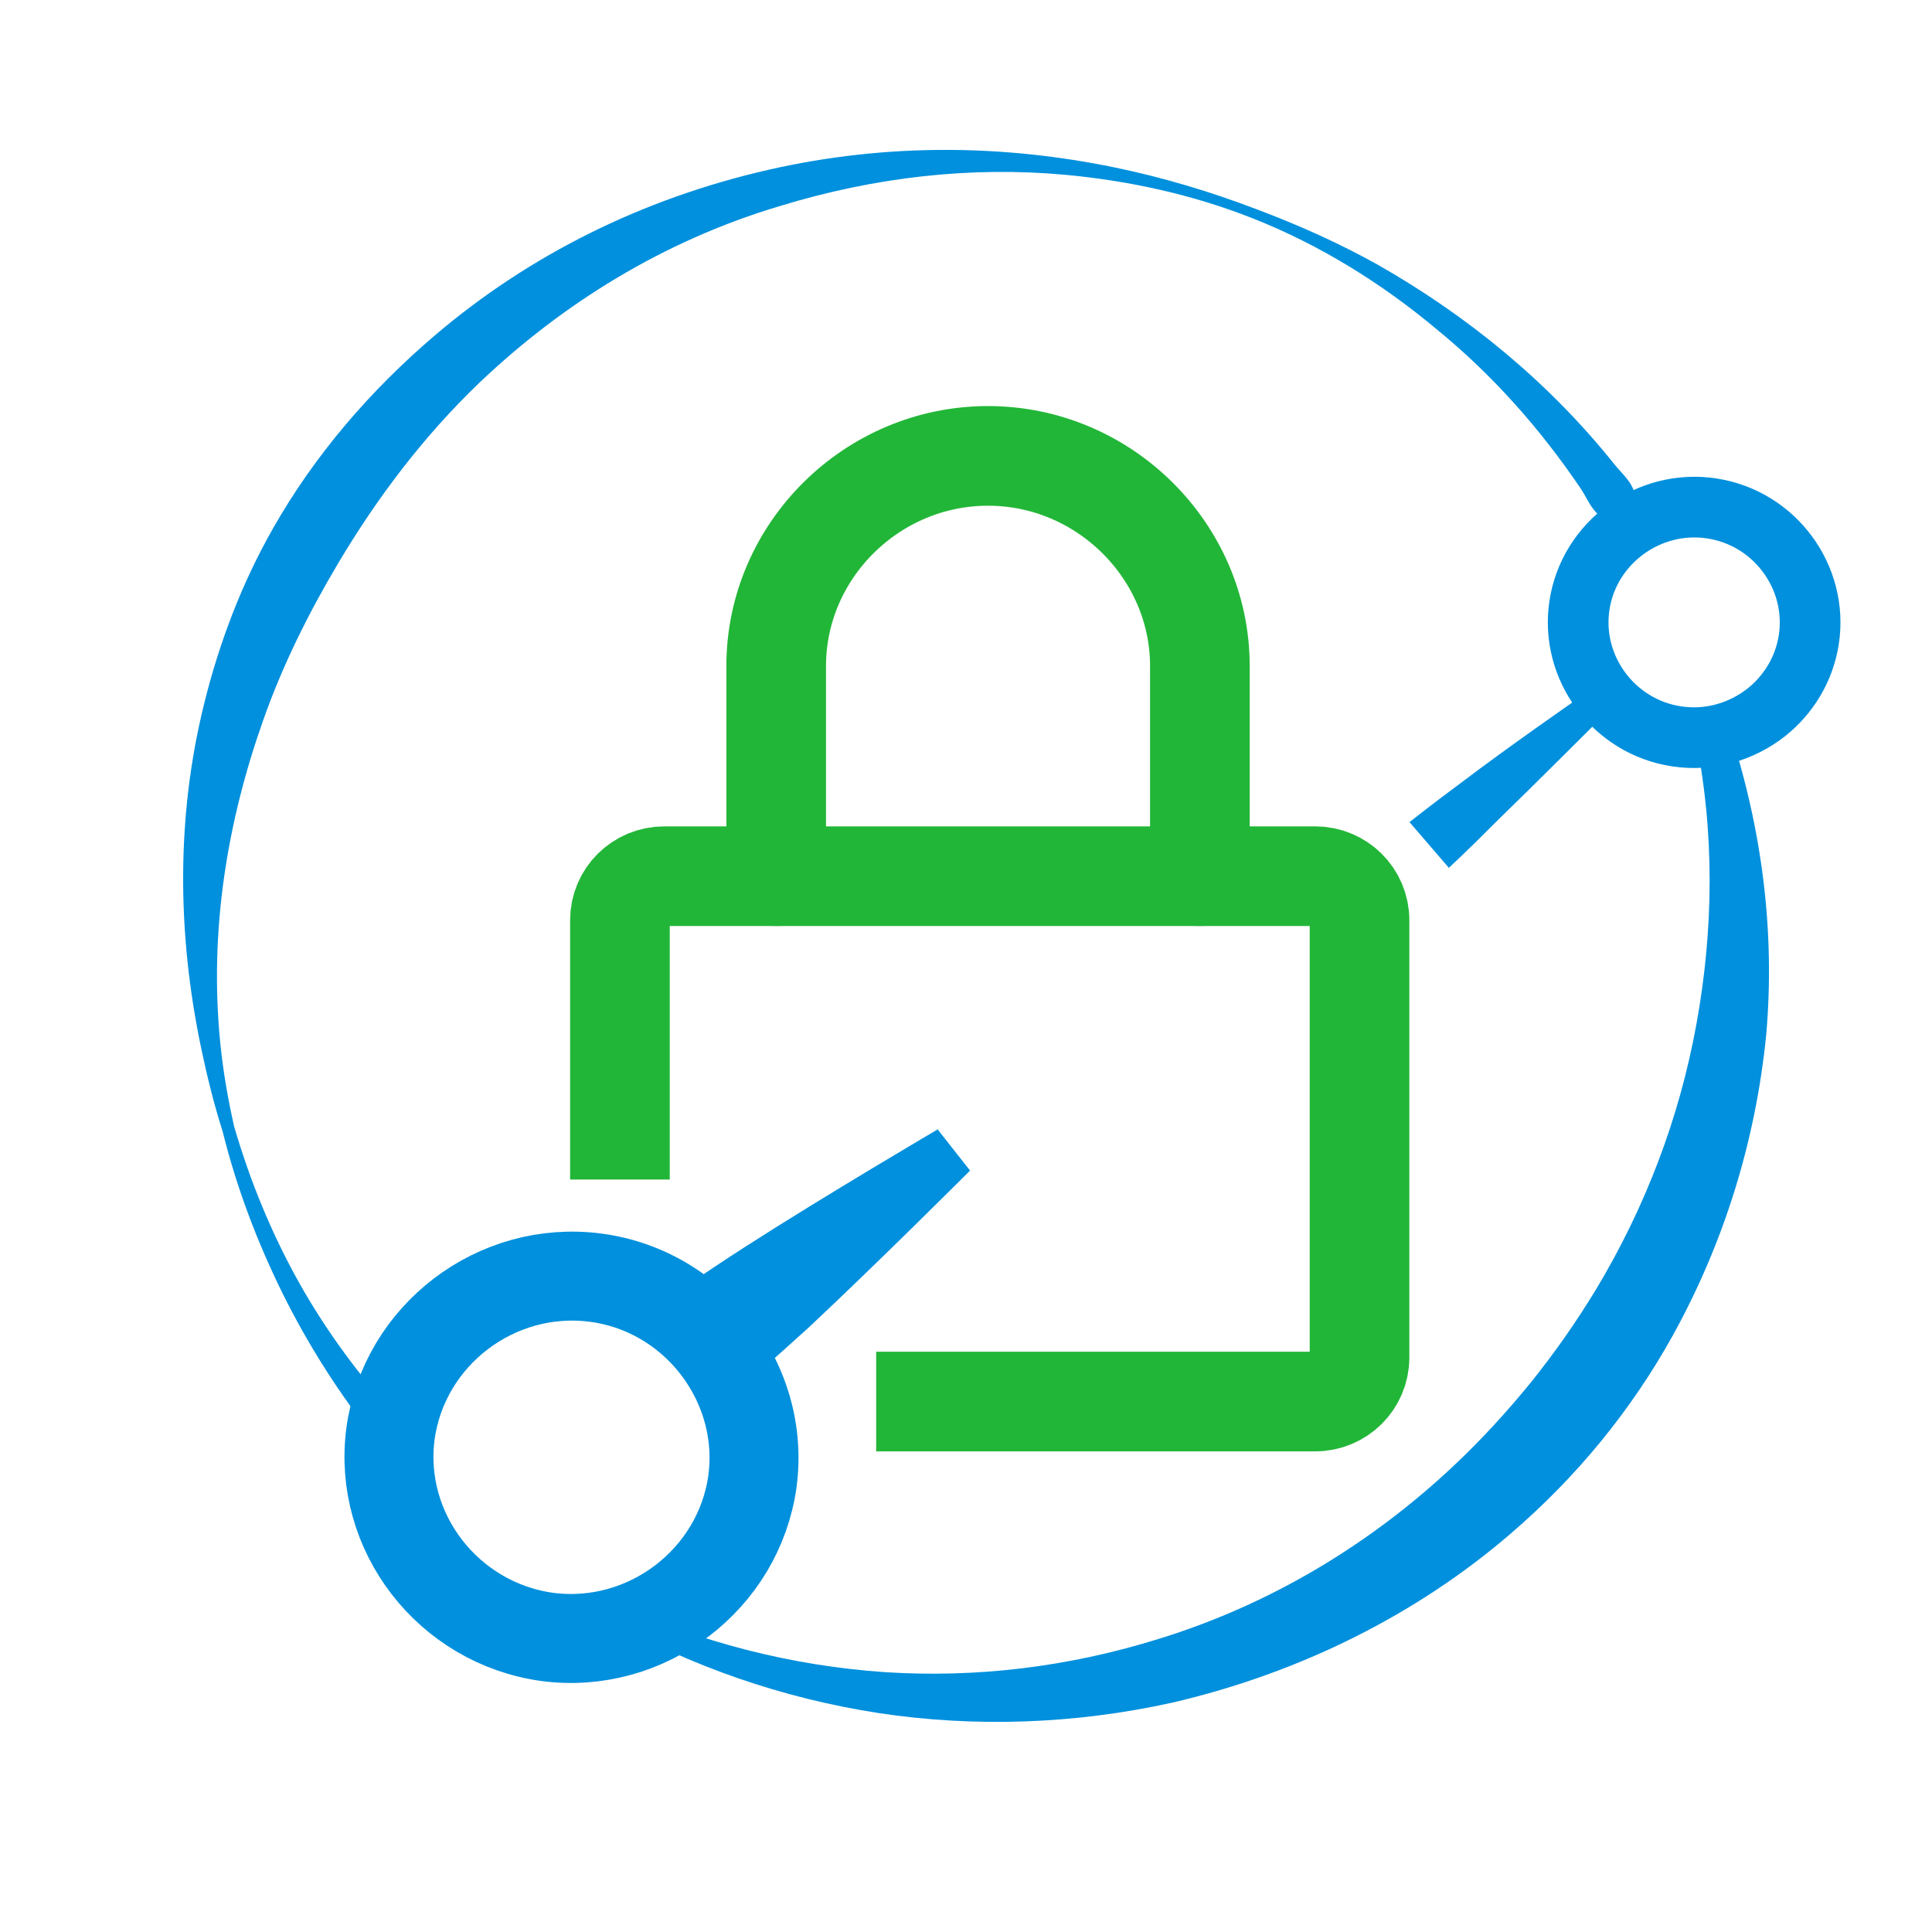
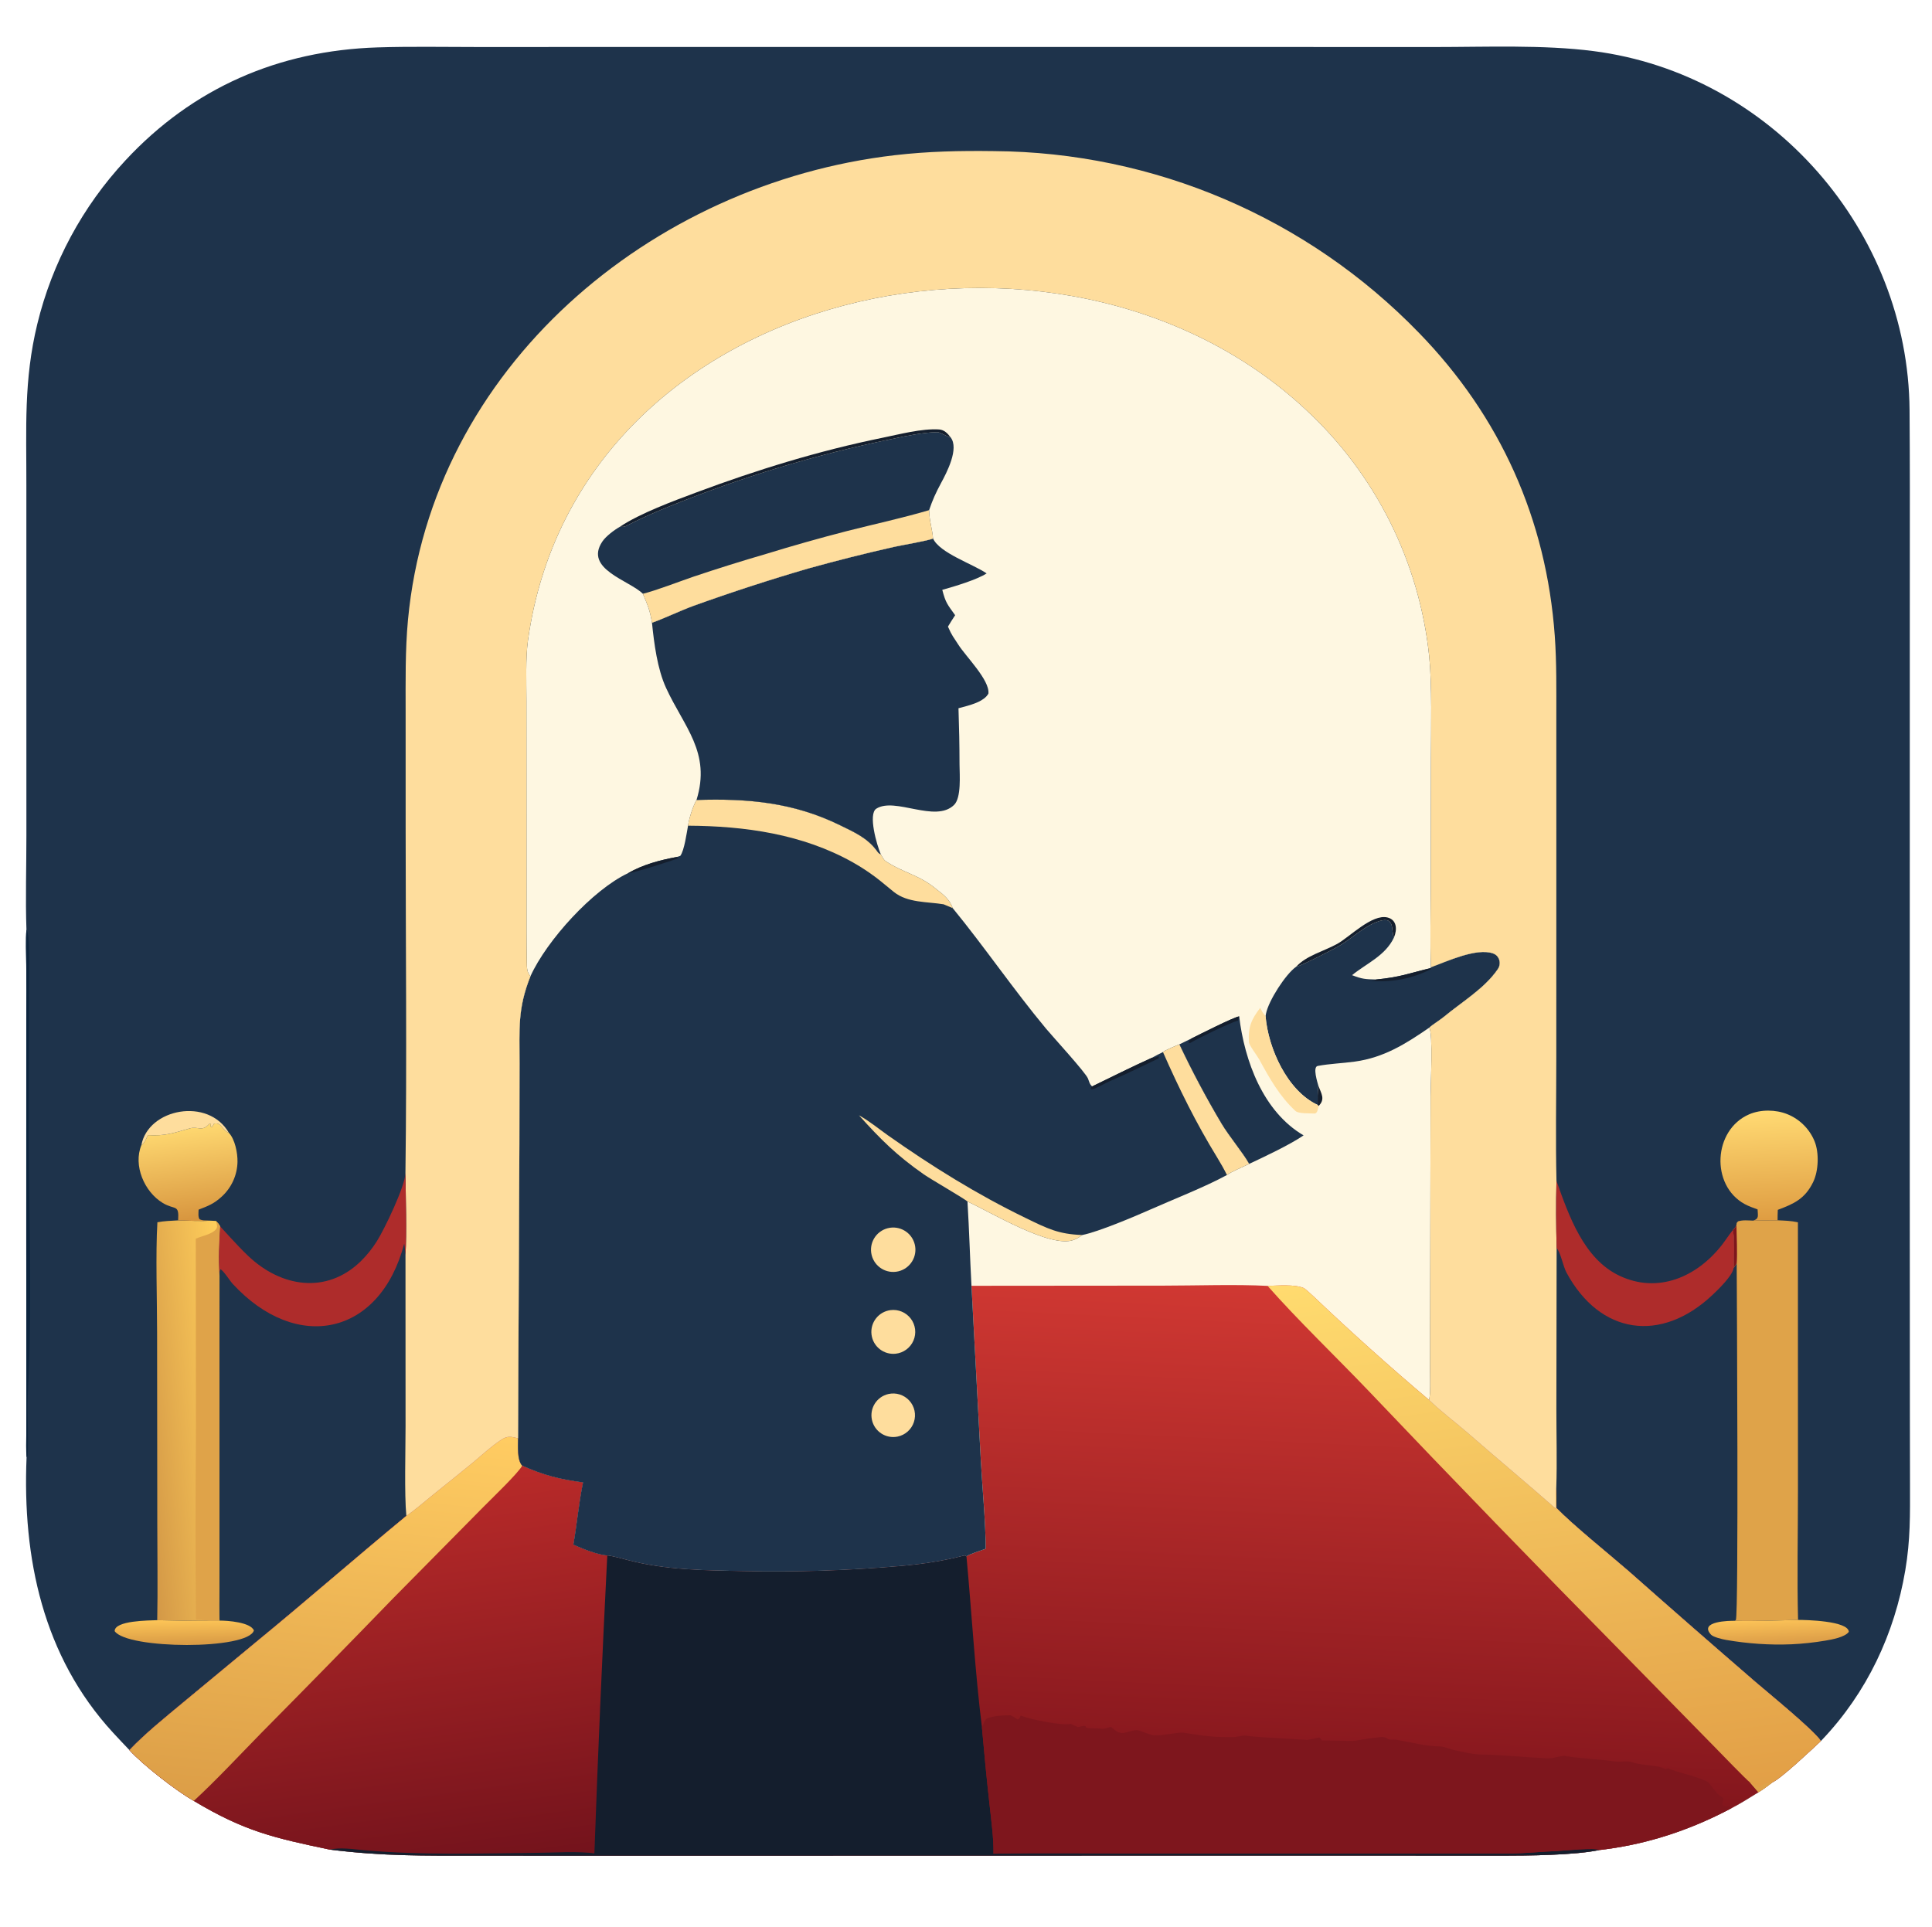
- <svg xmlns="http://www.w3.org/2000/svg" clip-rule="evenodd" fill-rule="evenodd" stroke-linecap="round" stroke-linejoin="round" version="1.1" viewBox="0 0 114 114">
-   <path d="m100 43.3c1.21 5.83 1.1 11.6 0.105 17.1-1.01 5.6-3.05 10.9-5.94 15.7-1.16 1.91-2.44 3.74-3.85 5.49-1.41 1.73-2.92 3.38-4.56 4.92-4.82 4.53-10.7 8.14-17.4 10.2-5.36 1.67-10.8 2.3-16.1 1.96-5.57-0.376-11-1.78-16-4.09l-0.485 0.926c4.95 2.82 10.4 4.7 16.1 5.58 5.62 0.845 11.5 0.663 17.3-0.619 7.61-1.77 14.5-5.25 20-10 1.92-1.65 3.69-3.46 5.28-5.4 1.6-1.96 3.02-4.04 4.24-6.24 3.02-5.45 4.91-11.5 5.53-17.8 0.52-5.98-0.218-12.1-2.24-18.2l-2.03 0.54z" fill="#0090dd" stroke-width=".742" />
-   <path d="m23.5 83.7c-2.22-2.42-4.21-5.09-5.85-8.01-1.6-2.86-2.88-5.94-3.84-9.24-0.365-1.63-0.646-3.25-0.81-4.88-0.67-6.65 0.411-13.1 2.54-19.1 1.14-3.23 2.66-6.28 4.4-9.21 2.31-3.89 5.06-7.53 8.37-10.7 4.88-4.63 10.8-8.34 17.7-10.4 5.61-1.72 11.3-2.35 16.8-1.85 3.83 0.35 7.58 1.18 11.1 2.57 3.98 1.57 7.66 3.86 10.9 6.58 3.25 2.66 6.08 5.84 8.47 9.38 0.313 0.468 0.522 1 0.912 1.41 0.3 0.31 0.646 0.433 1 0.683l1.42-0.9c-0.087-0.444-0.08-0.821-0.267-1.23-0.246-0.539-0.71-0.944-1.08-1.4-3.89-4.87-8.7-8.79-14-11.8-2.28-1.27-4.68-2.34-7.13-3.26-2.7-1.03-5.49-1.87-8.35-2.46-6.54-1.35-13.4-1.46-20.4 0.126-7.55 1.72-14.2 5.08-19.7 9.76-3.82 3.25-7.11 7.07-9.57 11.4-1.84 3.23-3.18 6.74-4.08 10.4-1.61 6.52-1.61 13.4-0.161 20.3 0.344 1.63 0.743 3.26 1.26 4.88 0.836 3.37 2.05 6.54 3.53 9.55 1.54 3.1 3.38 5.99 5.51 8.64l1.28-1.09z" fill="#0090dd" stroke-width=".742" />
-   <path d="m93.2 35.7c-0.569 3.7 2.02 7.19 5.73 7.75 1.96 0.297 3.85-0.279 5.31-1.43 1.29-1.03 2.22-2.53 2.49-4.27 0.569-3.7-2.02-7.19-5.73-7.75-3.71-0.564-7.23 2.01-7.8 5.7z" fill="none" stroke="#0090dd" stroke-width="3.58px" />
-   <path d="m85.5 51.2s1.2-1.11 2.66-2.59c2.62-2.55 6.17-6.1 6.17-6.1l-1.15-1.34s-4.13 2.86-7.05 5.08c-1.68 1.24-2.96 2.26-2.96 2.26l2.35 2.73z" fill="#0090dd" stroke-width="4.56" />
-   <g fill="none">
-     <path d="m51.7 82.7h25.9c1.45 0 2.62-1.16 2.62-2.6v-25.8c0-1.44-1.17-2.6-2.62-2.6h-38.4c-1.45 0-2.62 1.16-2.62 2.6v15.3" stroke="#22b638" stroke-linecap="butt" stroke-linejoin="miter" stroke-width="5.88px" />
-     <path d="m45.8 51.7v-12.4c0-6.8 5.65-12.4 12.5-12.4s12.5 5.62 12.5 12.4v12.4" stroke="#22b638" stroke-width="5.88px" />
-     <path d="m44.4 87.4c0.239-1.81 1.42e-4 -3.57-0.618-5.17-1.37-3.55-4.59-6.31-8.64-6.84-5.86-0.765-11.3 3.39-12.1 9.2-0.768 5.81 3.41 11.2 9.26 12 5.85 0.763 11.3-3.39 12.1-9.2z" stroke="#0090dd" stroke-width="5.25px" />
-   </g>
-   <path d="m55.4 66.6s-6.62 3.88-11.4 6.95c-2.68 1.72-4.72 3.18-4.72 3.18l4.21 5.35s1.89-1.62 4.24-3.76c4.1-3.84 9.51-9.25 9.51-9.25l-1.9-2.41z" fill="#0090dd" stroke-width="4.91" />
+ <svg xmlns="http://www.w3.org/2000/svg" width="739" height="737" viewBox="0 0 739 737">
+   <path fill="#1E334B" d="M10.115 355.642C9.699 344.224 10.111 331.173 10.097 319.603L10.083 244.484L10.085 185.76C10.133 163.866 9.017 145.605 14.271 123.947C19.959 100.544 31.564 78.996 47.973 61.369C73.788 33.581 106.588 19.345 144.406 18.135C156.693 17.742 169.644 17.978 181.978 17.985L244.627 17.979L443.24 17.968L548.763 17.993C568.457 17.997 590.303 17.069 609.514 19.545C677.639 28.325 729.914 88.422 730.416 156.885C730.489 166.797 730.518 176.75 730.527 186.675L730.505 247.68L730.491 445.442L730.538 539.845L730.586 567.646C730.603 579.504 730.767 589.017 728.779 600.78C724.668 625.101 714.091 647.537 697.043 665.509C696.861 665.702 696.677 665.893 696.492 666.082C692.99 669.338 681.566 680.18 677.958 681.889C676.117 683.288 674.594 684.476 672.613 685.677C669.207 687.775 665.744 690.005 662.19 691.822C648.343 699.17 633.515 704.435 617.967 706.917C617.183 707.042 612.402 707.762 611.803 707.761C602.549 709.779 584.067 709.94 574.497 709.941L539.148 709.921L414.468 709.923L230.751 709.961L182.392 709.932C161.995 709.937 146.553 710.163 126.083 707.601C104.832 703.112 93.638 700.667 74.128 688.972C67.358 685.089 54.723 675.285 49.51 669.545C47.379 667.325 45.27 665.083 43.184 662.82C16.381 633.647 8.556 596.043 10.162 557.498C9.929 555.57 10.055 550.647 10.056 548.503L10.074 530.536L10.044 473.77L10.05 389.21C10.124 382.494 10.12 375.778 10.04 369.063C10.002 365.183 9.78 359.255 10.115 355.642Z" />
+   <path fill="#FEF7E1" d="M202.909 373.47C201.54 372.001 201.542 370.28 201.507 368.27C201.365 360.059 201.403 351.802 201.4 343.59L201.382 299.691L201.364 268.186C201.364 261.263 201.002 251.795 201.937 245.071C220.92 108.501 405.8 69.349 499.374 156.632C526.065 181.293 542.874 214.825 546.664 250.971C547.807 262.225 547.366 278.514 547.355 290.208L547.272 339.59C547.236 349.568 546.984 360.101 547.328 370.049C553.427 367.84 564.856 362.459 571.181 364.792C573.527 365.657 574.403 368.591 572.917 370.771C567.885 378.153 559.233 383.26 552.401 388.93C550.838 390.221 547.75 392.142 546.695 393.156C548.177 395.417 547.23 414.861 547.209 419.165L547.033 504.416L547.01 524.94C547.013 526.933 547.24 534.023 546.587 535.573C551.503 540.337 556.674 544.074 561.777 548.528C572.778 558.13 584.251 567.665 595.199 577.28C595.07 574.553 594.897 571.694 595.286 568.983L595.35 576.938C601.792 583.573 615.451 594.558 622.864 600.994C638.95 615.225 655.12 629.359 671.373 643.397C676.118 647.481 694.163 662.207 696.492 666.082C692.99 669.338 681.566 680.18 677.958 681.889C676.117 683.288 674.594 684.476 672.613 685.677C669.207 687.775 665.744 690.005 662.19 691.822C648.343 699.17 633.515 704.435 617.967 706.917C617.183 707.042 612.402 707.762 611.803 707.761C602.549 709.779 584.067 709.94 574.497 709.941L539.148 709.921L414.468 709.923L230.751 709.961L182.392 709.932C161.995 709.937 146.553 710.163 126.083 707.601C104.832 703.112 93.638 700.667 74.128 688.972C67.358 685.089 54.723 675.285 49.51 669.545C55.619 663.089 63.586 656.722 70.463 650.992L97.983 628.187C117.206 612.432 136.197 595.831 155.426 579.956C158.937 577.548 162.485 574.428 165.828 571.724C170.837 567.729 175.822 563.705 180.782 559.651C184.277 556.737 187.842 553.425 191.607 550.91C194.101 549.245 195.331 549.583 198.152 550.263L198.671 437.676L198.73 406.77C198.744 393.564 197.923 385.978 202.909 373.47Z" />
+   <defs>
+     <linearGradient id="gradient_0" gradientUnits="userSpaceOnUse" x1="517.021" y1="683.932" x2="526.162" y2="494.582">
+       <stop offset="0" stop-color="#84161D" />
+       <stop offset="1" stop-color="#D03832" />
+     </linearGradient>
+   </defs>
+   <path fill="url(#gradient_0)" d="M371.595 491.914L444.942 491.854C456.881 491.855 473.201 491.305 484.865 491.957C488.789 491.846 495.085 491.28 498.637 492.751C499.229 492.997 501.876 495.444 502.487 496.02C516.796 509.634 531.503 522.824 546.587 535.573C551.503 540.337 556.674 544.074 561.777 548.528C572.778 558.13 584.251 567.665 595.199 577.28C595.07 574.553 594.897 571.694 595.286 568.983L595.35 576.938C601.792 583.573 615.451 594.558 622.864 600.994C638.95 615.225 655.12 629.359 671.373 643.397C676.118 647.481 694.163 662.207 696.492 666.082C692.99 669.338 681.566 680.18 677.958 681.889C676.117 683.288 674.594 684.476 672.613 685.677C669.207 687.775 665.744 690.005 662.19 691.822C648.343 699.17 633.515 704.435 617.967 706.917C617.183 707.042 612.402 707.762 611.803 707.761C602.549 709.779 584.067 709.94 574.497 709.941L539.148 709.921L414.468 709.923L230.751 709.961L182.392 709.932C161.995 709.937 146.553 710.163 126.083 707.601C104.832 703.112 93.638 700.667 74.128 688.972C67.358 685.089 54.723 675.285 49.51 669.545C55.619 663.089 63.586 656.722 70.463 650.992L97.983 628.187C117.206 612.432 136.197 595.831 155.426 579.956C158.937 577.548 162.485 574.428 165.828 571.724C170.837 567.729 175.822 563.705 180.782 559.651C184.277 556.737 187.842 553.425 191.607 550.91C194.101 549.245 195.331 549.583 198.152 550.263C198.146 553.222 197.738 558.683 199.755 560.735C207.692 564.332 214.359 566.042 223 567.137C221.351 575.209 220.69 583.012 219.297 590.964C222.641 592.45 228.617 594.894 232.29 595.108C233.875 595.153 238.591 596.459 240.297 596.904C254.575 600.633 268.857 600.757 283.57 601.059C304.226 601.532 324.891 600.856 345.472 599.035C353.198 598.318 360.784 597.174 368.287 595.248C368.976 595.071 369.244 595.039 369.678 595.451C370.358 594.737 375.668 593.008 377.034 592.519C377.03 582.471 375.731 569.184 375.176 558.879L371.595 491.914Z" />
+   <defs>
+     <linearGradient id="gradient_1" gradientUnits="userSpaceOnUse" x1="163.506" y1="716.406" x2="143.43" y2="569.736">
+       <stop offset="0" stop-color="#74131C" />
+       <stop offset="1" stop-color="#B82A29" />
+     </linearGradient>
+   </defs>
+   <path fill="url(#gradient_1)" d="M155.426 579.956C158.937 577.548 162.485 574.428 165.828 571.724C170.837 567.729 175.822 563.705 180.782 559.651C184.277 556.737 187.842 553.425 191.607 550.91C194.101 549.245 195.331 549.583 198.152 550.263C198.146 553.222 197.738 558.683 199.755 560.735C207.692 564.332 214.359 566.042 223 567.137C221.351 575.209 220.69 583.012 219.297 590.964C222.641 592.45 228.617 594.894 232.29 595.108C230.359 633.082 228.712 671.07 227.349 709.069C221.887 708.169 211.006 708.797 205.214 708.851C183.125 709.058 161.168 709.825 139.12 707.823C134.89 707.439 130.225 706.696 126.083 707.601C104.832 703.112 93.638 700.667 74.128 688.972C67.358 685.089 54.723 675.285 49.51 669.545C55.619 663.089 63.586 656.722 70.463 650.992L97.983 628.187C117.206 612.432 136.197 595.831 155.426 579.956Z" />
+   <defs>
+     <linearGradient id="gradient_2" gradientUnits="userSpaceOnUse" x1="116.164" y1="692.075" x2="131.927" y2="543.642">
+       <stop offset="0" stop-color="#DC9E47" />
+       <stop offset="1" stop-color="#FFCC62" />
+     </linearGradient>
+   </defs>
+   <path fill="url(#gradient_2)" d="M155.426 579.956C158.937 577.548 162.485 574.428 165.828 571.724C170.837 567.729 175.822 563.705 180.782 559.651C184.277 556.737 187.842 553.425 191.607 550.91C194.101 549.245 195.331 549.583 198.152 550.263C198.146 553.222 197.738 558.683 199.755 560.735C198.119 563.695 187.838 573.548 184.917 576.511L150.31 611.546C133.673 628.728 116.942 645.818 100.117 662.816C92.43 670.655 82.093 681.719 74.128 688.972C67.358 685.089 54.723 675.285 49.51 669.545C55.619 663.089 63.586 656.722 70.463 650.992L97.983 628.187C117.206 612.432 136.197 595.831 155.426 579.956Z" />
+   <path fill="#141E2D" d="M232.29 595.108C233.875 595.153 238.591 596.459 240.297 596.904C254.575 600.633 268.857 600.757 283.57 601.059C304.226 601.532 324.891 600.856 345.472 599.035C353.198 598.318 360.784 597.174 368.287 595.248C368.976 595.071 369.244 595.039 369.678 595.451C371.666 616.756 372.968 639.814 375.599 660.909C376.435 670.618 377.388 680.317 378.459 690.004C379.077 695.804 380.154 703.464 380 709.18C399.899 708.787 419.33 709.113 439.204 709.128L577.21 709.115C583.363 709.069 589.454 708.393 595.505 708.152C598.546 708.032 609.919 706.786 611.803 707.761C602.549 709.779 584.067 709.94 574.497 709.941L539.148 709.921L414.468 709.923L230.751 709.961L182.392 709.932C161.995 709.937 146.553 710.163 126.083 707.601C130.225 706.696 134.89 707.439 139.12 707.823C161.168 709.825 183.125 709.058 205.214 708.851C211.006 708.797 221.887 708.169 227.349 709.069C228.712 671.07 230.359 633.082 232.29 595.108Z" />
+   <path fill="#7E161D" d="M375.599 660.909C375.889 660.163 376.787 657.739 377.498 657.455C380.253 656.354 383.316 656.294 386.233 656.218C386.951 656.2 388.605 657.395 389.271 657.844C390.668 657.226 389.848 656.088 390.852 656.495C393.972 657.759 406.552 660.362 409.459 659.47C409.643 659.552 412.254 660.722 412.255 660.722C412.798 660.848 415.362 659.589 415.318 660.775C415.296 661.383 420.435 661.151 421.219 661.357C422.052 661.577 423.872 660.988 424.91 660.65L425.253 660.949C429.712 664.777 430.045 662.183 434.785 661.917C436.006 661.849 440.115 664.035 441.768 663.852C444.363 664.153 450.685 662.604 452.651 662.893C457.407 663.591 462.032 664.441 466.968 664.519C468.643 664.545 470.271 664.642 472.007 664.574C473.26 664.526 475.343 663.878 476.262 664C482.067 664.772 488.092 664.828 493.95 665.277C495.766 665.416 498.326 665.547 500.097 665.622C500.576 665.642 503.985 664.847 504.639 664.695C505.282 665.273 505.125 665.125 505.618 665.846C509.255 665.833 512.784 665.953 516.452 666.031C519.201 666.089 522.508 665.093 525.319 664.91C527.2 664.788 529.171 663.957 530.926 665.281C531.732 665.851 533.607 665.354 534.554 665.658C540.051 666.642 545.319 668.093 550.948 668.146C552.352 668.159 554.953 669.3 556.451 669.599C559.813 670.268 563.053 671.166 566.516 671.236C575.018 671.407 583.451 672.316 591.945 672.695C593.979 672.786 596.3 671.85 598.354 671.754C604.781 672.83 611.257 672.937 617.699 673.891C620.161 674.256 622.543 673.356 624.96 674.404C628.176 675.417 634.193 675.189 637.134 676.85C638.528 676.203 637.848 676.538 639.243 677.03C643.735 678.615 648.533 679.493 652.884 681.533C654.581 682.468 655.856 686.109 659.17 687.921C659.116 689.024 659.013 689.249 658.728 690.295L659.189 690.952C660.076 691.096 660.607 691.135 661.507 691.189L662.19 691.822C648.343 699.17 633.515 704.435 617.967 706.917C617.183 707.042 612.402 707.762 611.803 707.761C609.919 706.786 598.546 708.032 595.505 708.152C589.454 708.393 583.363 709.069 577.21 709.115L439.204 709.128C419.33 709.113 399.899 708.787 380 709.18C380.154 703.464 379.077 695.804 378.459 690.004C377.388 680.317 376.435 670.618 375.599 660.909Z" />
+   <defs>
+     <linearGradient id="gradient_3" gradientUnits="userSpaceOnUse" x1="605.651" y1="692.728" x2="577.689" y2="480.618">
+       <stop offset="0" stop-color="#E29F46" />
+       <stop offset="1" stop-color="#FFDB6F" />
+     </linearGradient>
+   </defs>
+   <path fill="url(#gradient_3)" d="M484.865 491.957C488.789 491.846 495.085 491.28 498.637 492.751C499.229 492.997 501.876 495.444 502.487 496.02C516.796 509.634 531.503 522.824 546.587 535.573C551.503 540.337 556.674 544.074 561.777 548.528C572.778 558.13 584.251 567.665 595.199 577.28C595.07 574.553 594.897 571.694 595.286 568.983L595.35 576.938C601.792 583.573 615.451 594.558 622.864 600.994C638.95 615.225 655.12 629.359 671.373 643.397C676.118 647.481 694.163 662.207 696.492 666.082C692.99 669.338 681.566 680.18 677.958 681.889C676.117 683.288 674.594 684.476 672.613 685.677L669.331 681.874C668.12 681.029 657.559 670.087 656.009 668.51L621.38 633.183C588.463 599.818 555.853 566.152 523.554 532.188C511.436 519.49 496.248 504.906 484.865 491.957Z" />
+   <path fill="#DFA349" d="M669.331 681.874C670.77 682.674 671.556 683.512 673.202 683.66C674.642 682.33 675.996 681.979 677.958 681.889C676.117 683.288 674.594 684.476 672.613 685.677L669.331 681.874Z" />
+   <path fill="#1E334B" d="M263.18 315.893C263.57 313.065 265.017 308.535 266.418 306.054C285.955 305.419 303.454 306.949 321.303 315.709C326.627 318.322 331.703 320.483 335.366 325.462C335.895 326.172 336.107 326.505 336.924 326.869C337.338 327.643 338.056 328.982 338.762 329.452C345.643 334.027 351.699 334.647 358.397 340.366C361.034 342.326 363.301 344.248 364.426 347.439C376.726 362.474 387.65 378.549 400.082 393.495C402.659 396.593 415.293 410.361 416.176 412.661C416.63 413.844 416.778 414.814 417.755 415.631C425.158 412.051 433.062 408.07 440.516 404.725C441.835 403.971 443.463 403.192 444.836 402.489C445.863 401.662 449.852 400.047 451.135 399.544C455.947 409.733 461.475 420.15 467.254 429.848C470.182 434.762 475.476 441.019 477.838 445.262C475.693 446.314 470.971 448.263 469.314 449.529C461.215 453.972 448.646 458.914 440.161 462.675C434.052 465.383 420.204 471.259 413.977 472.488C412.927 473.28 411.893 473.91 410.655 474.375C401.84 477.684 378.929 463.71 370.061 459.693C370.739 470.57 371.004 481.118 371.595 491.914L375.176 558.879C375.731 569.184 377.03 582.471 377.034 592.519C375.668 593.008 370.358 594.737 369.678 595.451C369.244 595.039 368.976 595.071 368.287 595.248C360.784 597.174 353.198 598.318 345.472 599.035C324.891 600.856 304.226 601.532 283.57 601.059C268.857 600.757 254.575 600.633 240.297 596.904C238.591 596.459 233.875 595.153 232.29 595.108C228.617 594.894 222.641 592.45 219.297 590.964C220.69 583.012 221.351 575.209 223 567.137C214.359 566.042 207.692 564.332 199.755 560.735C197.738 558.683 198.146 553.222 198.152 550.263L198.671 437.676L198.73 406.77C198.744 393.564 197.923 385.978 202.909 373.47C209.096 359.818 226.74 340.372 240.257 334.045C245.881 330.785 252.48 329.037 258.821 327.875L260.198 327.452C261.748 325.445 262.653 318.692 263.18 315.893Z" />
+   <path fill="#FEDD9D" d="M263.18 315.893C263.57 313.065 265.017 308.535 266.418 306.054C285.955 305.419 303.454 306.949 321.303 315.709C326.627 318.322 331.703 320.483 335.366 325.462C335.895 326.172 336.107 326.505 336.924 326.869C337.338 327.643 338.056 328.982 338.762 329.452C345.643 334.027 351.699 334.647 358.397 340.366C361.034 342.326 363.301 344.248 364.426 347.439L360.941 345.967C354.587 344.92 347.239 345.463 341.944 341.275C339.618 339.436 337.408 337.47 335.033 335.685C332.218 333.565 329.265 331.633 326.195 329.902C306.923 319.089 284.929 316.01 263.18 315.893Z" />
+   <path fill="#FEDD9D" d="M444.836 402.489C445.863 401.662 449.852 400.047 451.135 399.544C455.947 409.733 461.475 420.15 467.254 429.848C470.182 434.762 475.476 441.019 477.838 445.262C475.693 446.314 470.971 448.263 469.314 449.529C468.181 447.244 466.862 444.926 465.526 442.748C457.531 429.707 450.984 416.469 444.836 402.489Z" />
+   <path fill="#FEDD9D" d="M328.563 426.701C332.314 428.719 336.154 431.902 339.678 434.386C356.45 446.212 373.789 456.994 392.273 465.956C400.578 469.982 404.776 472.181 413.977 472.488C412.927 473.28 411.893 473.91 410.655 474.375C401.84 477.684 378.929 463.71 370.061 459.693C369.206 458.726 356.207 451.274 353.346 449.274C342.994 442.039 336.911 435.985 328.563 426.701Z" />
+   <path fill="#141E2D" d="M440.516 404.725L440.834 404.688C442.03 404.539 442.15 404.55 443.27 403.988L443.126 405.027L443.232 404.892C437.018 407.886 430.845 410.879 424.515 413.624C422.415 414.535 419.686 416.285 417.652 416.767L417.167 416.511C417.441 415.784 417.225 416.063 417.755 415.631C425.158 412.051 433.062 408.07 440.516 404.725Z" />
+   <path fill="#141E2D" d="M240.257 334.045C245.881 330.785 252.48 329.037 258.821 327.875L259.425 328.281C258.222 328.992 241.225 334.32 240.257 334.045Z" />
+   <path fill="#FEDD9D" d="M339.552 469.89C344.119 468.721 348.764 471.497 349.899 476.074C351.035 480.65 348.227 485.276 343.644 486.379C339.106 487.471 334.538 484.697 333.414 480.166C332.289 475.635 335.031 471.046 339.552 469.89Z" />
+   <path fill="#FEDD9D" d="M340.607 501.226C343.602 500.836 346.576 502.084 348.395 504.496C350.213 506.908 350.597 510.112 349.398 512.885C348.199 515.657 345.604 517.573 342.601 517.9C338.027 518.398 333.903 515.12 333.357 510.55C332.81 505.979 336.044 501.821 340.607 501.226Z" />
+   <path fill="#FEDD9D" d="M339.818 533.32C342.742 532.657 345.797 533.617 347.817 535.833C349.837 538.05 350.509 541.182 349.578 544.033C348.647 546.883 346.255 549.014 343.317 549.61C338.845 550.517 334.476 547.657 333.517 543.195C332.559 538.733 335.368 534.33 339.818 533.32Z" />
+   <path fill="#1E334B" d="M356.887 206.004C359.39 211.566 372.007 215.714 377.397 219.371C373.661 221.797 365.021 224.385 360.425 225.659C361.723 230.631 362.327 231.153 365.343 235.363C364.464 236.744 363.394 238.331 362.596 239.733C364.214 243.414 364.639 243.58 366.583 246.655C369.457 251.2 378.632 260.185 378.074 265.354C376.513 268.179 372.199 269.422 369.182 270.28C368.334 270.519 367.482 270.743 366.626 270.953C366.877 278.127 367.01 285.304 367.024 292.482C367.052 296.467 367.779 305.191 364.916 307.971C357.737 314.942 342.358 304.83 335.201 309.376C331.961 311.434 335.41 323.399 336.924 326.869C336.107 326.505 335.895 326.172 335.366 325.462C331.703 320.483 326.627 318.322 321.303 315.709C303.454 306.949 285.955 305.419 266.418 306.054C272.049 287.826 261.641 278.145 254.77 263.174C251.436 255.91 250.188 246.188 249.389 238.253C254.165 236.563 259.924 233.749 265.163 231.82C279.715 226.578 294.427 221.789 309.276 217.459C320.101 214.45 330.998 211.707 341.957 209.233C344.951 208.55 355.243 206.849 356.887 206.004Z" />
+   <path fill="#1E334B" d="M237.146 201.506C237.753 201.59 238.661 201.638 239.209 201.355C244.633 198.561 250.019 196.172 255.671 193.877C283.272 182.63 311.853 173.956 341.049 167.966C346.434 166.829 352.89 165.444 358.449 165.321C359.684 165.294 362.013 167.055 363.611 167.316C366.956 171.598 362.141 180.769 359.946 184.827C358.007 188.411 356.691 191.31 355.384 195.177C355.453 199.157 356.634 202.494 356.887 206.004C355.243 206.849 344.951 208.55 341.957 209.233C330.998 211.707 320.101 214.45 309.276 217.459C294.427 221.789 279.715 226.578 265.163 231.82C259.924 233.749 254.165 236.563 249.389 238.253C248.576 233.387 247.865 231.837 245.902 227.162C240.676 221.988 223.319 217.735 230.404 207.173C231.766 205.144 234.998 202.717 237.146 201.506Z" />
+   <path fill="#FEDD9D" d="M355.384 195.177C355.453 199.157 356.634 202.494 356.887 206.004C355.243 206.849 344.951 208.55 341.957 209.233C330.998 211.707 320.101 214.45 309.276 217.459C294.427 221.789 279.715 226.578 265.163 231.82C259.924 233.749 254.165 236.563 249.389 238.253C248.576 233.387 247.865 231.837 245.902 227.162C250.72 226.003 260.216 222.347 265.253 220.62C274.441 217.532 283.692 214.634 292.999 211.927C303.246 208.772 313.563 205.855 323.945 203.176C334.148 200.588 345.385 198.141 355.384 195.177Z" />
+   <path fill="#1E334B" d="M495.81 369.834C497.161 369.793 510.255 363.078 512.195 361.902C516.778 359.195 521.105 355.041 526.004 352.97C534.139 349.532 531.878 356.025 533.198 358.677C529.872 365.704 522.642 368.585 517.172 373.077C521.023 374.569 522.199 374.639 526.351 374.733C535.589 373.842 538.802 372.406 547.154 370.383L547.328 370.049C553.427 367.84 564.856 362.459 571.181 364.792C573.527 365.657 574.403 368.591 572.917 370.771C567.885 378.153 559.233 383.26 552.401 388.93C550.838 390.221 547.75 392.142 546.695 393.156C537.622 399.397 529.347 404.62 518.169 406.151C513.446 406.797 508.657 406.939 504.032 407.808C502.01 408.188 503.956 414.185 504.284 415.401C503.956 418.143 503.985 419.942 504.012 422.721C492.375 417.344 485.057 400.972 484.086 388.768C484.138 388.446 484.194 388.124 484.255 387.803C485.201 382.89 491.784 372.624 495.81 369.834Z" />
+   <path fill="#141E2D" d="M547.154 370.383L547.367 370.763C539.363 374.827 531.106 376.08 522.233 375.111C523.29 375.132 525.644 375.435 526.351 374.733C535.589 373.842 538.802 372.406 547.154 370.383Z" />
+   <path fill="#1E334B" d="M455.846 397.242C458.734 395.815 471.926 389.117 473.988 388.847C476.048 405.891 483.121 425.269 498.63 434.371C493.25 438.03 483.877 442.429 477.838 445.262C475.476 441.019 470.182 434.762 467.254 429.848C461.475 420.15 455.947 409.733 451.135 399.544L455.846 397.242Z" />
+   <path fill="#141E2D" d="M455.846 397.242C458.734 395.815 471.926 389.117 473.988 388.847L473.523 390.45C470.114 391.471 458.618 397.035 455.187 399.057L454.588 398.855C455.085 397.767 454.911 398.133 455.846 397.242Z" />
+   <path fill="#FEDD9D" d="M482.037 385.595C482.843 387.17 482.971 387.425 484.086 388.768C485.057 400.972 492.375 417.344 504.012 422.721L504.389 423.112C504.114 423.849 504.083 426.115 502.661 426.009C501.106 425.894 496.719 426.117 495.571 425.069C489.549 419.575 485.561 412.473 481.706 405.396C480.871 403.866 477.797 399.918 477.724 398.719C477.366 392.874 478.695 389.9 482.037 385.595Z" />
+   <path fill="#141E2D" d="M237.146 201.506C244.817 196.365 257.734 191.615 266.368 188.388C289.558 179.723 313.368 172.404 337.643 167.461C344.083 166.15 352.579 163.881 359.195 164.298C361.151 164.421 362.5 165.826 363.611 167.316C362.013 167.055 359.684 165.294 358.449 165.321C352.89 165.444 346.434 166.829 341.049 167.966C311.853 173.956 283.272 182.63 255.671 193.877C250.019 196.172 244.633 198.561 239.209 201.355C238.661 201.638 237.753 201.59 237.146 201.506Z" />
+   <path fill="#141E2D" d="M495.81 369.834C499.699 365.56 506.27 363.987 511.553 361.071C516.148 358.534 524.828 349.564 530.699 351.004C534.271 351.88 534.527 355.499 533.198 358.677C531.878 356.025 534.139 349.532 526.004 352.97C521.105 355.041 516.778 359.195 512.195 361.902C510.255 363.078 497.161 369.793 495.81 369.834Z" />
+   <path fill="#141E2D" d="M504.284 415.401C505.454 418.494 506.972 420.506 504.389 423.112L504.012 422.721C503.985 419.942 503.956 418.143 504.284 415.401Z" />
+   <path fill="#FEDD9D" d="M155.083 448.801C155.648 405.463 155.171 361.045 155.164 317.616L155.157 272.465C155.159 260.715 154.963 248.843 156.051 237.187C165.059 140.673 248.936 70.191 342.229 59.379C355.082 57.889 367.166 57.637 380.16 57.812C441.47 58.216 500.045 83.251 542.715 127.288C573.924 159.372 591.498 198.71 594.708 243.261C595.449 253.539 595.295 263.982 595.302 274.292L595.31 317.148L595.292 404.636C595.289 419.98 594.993 436.5 595.36 451.755C595.123 460.662 595.21 468.584 595.417 477.511L595.321 539.129C595.319 548.462 595.616 559.807 595.286 568.983C594.897 571.694 595.07 574.553 595.199 577.28C584.251 567.665 572.778 558.13 561.777 548.528C556.674 544.074 551.503 540.337 546.587 535.573C547.24 534.023 547.013 526.933 547.01 524.94L547.033 504.416L547.209 419.165C547.23 414.861 548.177 395.417 546.695 393.156C547.75 392.142 550.838 390.221 552.401 388.93C559.233 383.26 567.885 378.153 572.917 370.771C574.403 368.591 573.527 365.657 571.181 364.792C564.856 362.459 553.427 367.84 547.328 370.049C546.984 360.101 547.236 349.568 547.272 339.59L547.355 290.208C547.366 278.514 547.807 262.225 546.664 250.971C542.874 214.825 526.065 181.293 499.374 156.632C405.8 69.349 220.92 108.501 201.937 245.071C201.002 251.795 201.364 261.263 201.364 268.186L201.382 299.691L201.4 343.59C201.403 351.802 201.365 360.059 201.507 368.27C201.542 370.28 201.54 372.001 202.909 373.47C197.923 385.978 198.744 393.564 198.73 406.77L198.671 437.676L198.152 550.263C195.331 549.583 194.101 549.245 191.607 550.91C187.842 553.425 184.277 556.737 180.782 559.651C175.822 563.705 170.837 567.729 165.828 571.724C162.485 574.428 158.937 577.548 155.426 579.956C154.64 571.482 155.131 554.654 155.129 545.549L155.103 480.055C155.635 471.896 155.184 457.304 155.083 448.801Z" />
+   <defs>
+     <linearGradient id="gradient_4" gradientUnits="userSpaceOnUse" x1="53.309" y1="544.871" x2="90.066" y2="541.243">
+       <stop offset="0" stop-color="#D49947" />
+       <stop offset="1" stop-color="#FFCE5B" />
+     </linearGradient>
+   </defs>
+   <path fill="url(#gradient_4)" d="M68.133 466.887C71.108 466.966 77.613 467.29 80.266 466.987L82.615 467.109C83.406 468 83.633 468.14 84.206 469.187C83.814 475.899 83.495 481.258 83.959 487.986L83.926 581.851L83.901 607.563C83.895 609.65 83.73 618.236 83.996 620.001C83.043 620.102 80.855 620.051 79.805 620.059C78.482 620.239 62.31 619.926 60.138 619.836C60.381 607.863 60.17 595.049 60.161 583.02L60.088 509.92C60.088 497.351 59.484 479.606 60.204 467.606C62.796 467.123 65.495 467.037 68.133 466.887Z" />
+   <path fill="#DFA349" d="M82.615 467.109C83.406 468 83.633 468.14 84.206 469.187C83.814 475.899 83.495 481.258 83.959 487.986L83.926 581.851L83.901 607.563C83.895 609.65 83.73 618.236 83.996 620.001C83.043 620.102 80.855 620.051 79.805 620.059C78.634 619.821 76.219 619.739 74.938 619.658C74.754 596.047 74.753 572.434 74.937 548.823L74.886 473.892C77.243 472.837 80.984 472.235 82.572 470.339C83.408 469.341 82.905 468.462 82.615 467.109Z" />
+   <path fill="#DFA349" d="M670.596 466.987C673.709 466.904 676.822 466.861 679.936 466.857C682.699 466.992 685.007 467.022 687.715 467.626L687.727 570.132C687.729 586.075 687.359 603.943 687.764 619.742C680.474 619.912 670.743 620.323 663.607 620.079L663.98 619.763C665.061 617.262 664.36 495.183 664.296 483.3L663.119 485.155C663.309 482.903 663.593 472.461 662.74 470.704C663.598 469.789 663.613 469.806 664.191 468.706C664.335 467.62 664.127 468.084 664.815 467.254C666.721 466.682 668.58 466.913 670.596 466.987Z" />
+   <path fill="#7E161D" d="M664.191 468.706C664.288 472.342 664.578 479.905 664.296 483.3L663.119 485.155C663.309 482.903 663.593 472.461 662.74 470.704C663.598 469.789 663.613 469.806 664.191 468.706Z" />
+   <path fill="#AE2C2B" d="M84.206 469.187C85.499 470.615 86.801 472.035 88.113 473.446C90.363 475.869 92.553 478.23 94.951 480.509C107.504 492.439 124.84 495.253 137.939 482.587C140.318 480.259 142.41 477.655 144.172 474.831C147.019 470.335 154.971 453.838 155.083 448.801C155.184 457.304 155.635 471.896 155.103 480.055C154.976 478.754 154.87 477.055 154.609 475.813C145.36 511.015 113.492 517.758 88.998 491.166C87.847 489.915 85.525 486.095 84.305 485.594C83.822 486.654 83.965 486.758 83.959 487.986C83.495 481.258 83.814 475.899 84.206 469.187Z" />
+   <path fill="#AE2C2B" d="M595.36 451.755C600.08 465.12 605.813 481.651 619.505 488.098C634.191 495.013 648.936 488.554 658.461 476.52C659.91 474.69 661.295 472.467 662.74 470.704C663.593 472.461 663.309 482.903 663.119 485.155C662.657 488.136 657.096 493.482 654.955 495.493C635.357 513.902 612.003 510.669 599.154 486.792C597.919 484.498 596.862 478.896 595.417 477.511C595.21 468.584 595.123 460.662 595.36 451.755Z" />
+   <defs>
+     <linearGradient id="gradient_5" gradientUnits="userSpaceOnUse" x1="677.663" y1="466.344" x2="675.689" y2="425.684">
+       <stop offset="0" stop-color="#DF9D42" />
+       <stop offset="1" stop-color="#FFD972" />
+     </linearGradient>
+   </defs>
+   <path fill="url(#gradient_5)" d="M672.291 462.7C670.616 462.088 668.874 461.491 667.314 460.632C654.208 453.413 655.316 432.277 669.037 426.329C673.495 424.397 679.218 424.457 683.705 426.277C688.417 428.193 692.158 431.926 694.086 436.634C695.875 441.05 695.608 447.93 693.567 452.177C690.459 458.644 686.155 460.567 680.018 462.857C679.994 463.936 679.886 465.85 679.936 466.857C676.822 466.861 673.709 466.904 670.596 466.987C672.988 466.221 672.34 465.087 672.291 462.7Z" />
+   <defs>
+     <linearGradient id="gradient_6" gradientUnits="userSpaceOnUse" x1="74.716" y1="466.169" x2="70.247" y2="430.929">
+       <stop offset="0" stop-color="#D8963F" />
+       <stop offset="1" stop-color="#FFD971" />
+     </linearGradient>
+   </defs>
+   <path fill="url(#gradient_6)" d="M56.593 434.265C63.124 434.702 66.515 433.418 72.616 431.688C75.642 430.83 77.423 433.071 79.968 430.025L80.656 430.005L80.586 431.024L81.161 431.122L81.88 429.874C84.77 429.269 84.83 432.335 87.562 433.417C89.88 435.854 90.915 441.149 90.844 444.493C90.742 449.572 88.559 454.385 84.806 457.808C81.835 460.544 79.585 461.387 75.966 462.786C75.934 463.959 75.714 465.54 76.317 466.43C77.62 467.129 78.817 466.822 80.266 466.987C77.613 467.29 71.108 466.966 68.133 466.887C68.55 460.483 66.991 463.105 62.206 460.197C55.203 455.94 50.889 445.887 54.075 438.116C55.21 437.529 55.965 435.519 56.593 434.265Z" />
+   <defs>
+     <linearGradient id="gradient_7" gradientUnits="userSpaceOnUse" x1="70.28" y1="628.478" x2="70.106" y2="620.149">
+       <stop offset="0" stop-color="#DB9D46" />
+       <stop offset="1" stop-color="#FBC356" />
+     </linearGradient>
+   </defs>
+   <path fill="url(#gradient_7)" d="M60.138 619.836C62.31 619.926 78.482 620.239 79.805 620.059C80.855 620.051 83.043 620.102 83.996 620.001C87.024 619.983 95.813 620.622 97.12 623.768C94.922 631.277 48.565 631.008 43.858 624.028C43.85 619.933 57.064 619.973 60.138 619.836Z" />
+   <defs>
+     <linearGradient id="gradient_8" gradientUnits="userSpaceOnUse" x1="680.038" y1="628.42" x2="679.656" y2="619.686">
+       <stop offset="0" stop-color="#DD9E48" />
+       <stop offset="1" stop-color="#FBC257" />
+     </linearGradient>
+   </defs>
+   <path fill="url(#gradient_8)" d="M687.764 619.742C690.586 619.73 706.981 620.074 707.185 624.301C705.713 626.368 700.654 627.267 698.263 627.663C693.962 628.391 689.621 628.859 685.264 629.065C676.896 629.415 668.429 628.828 660.187 627.387C658.762 627.138 655.341 626.323 654.477 625.392C649.637 620.173 661.701 620.042 663.607 620.079C670.743 620.323 680.474 619.912 687.764 619.742Z" />
+   <path fill="#0C253F" d="M10.115 355.642C11.574 357.503 11.096 371.296 11.113 374.272L10.998 418.822C10.688 456.961 12.596 495.527 10.642 533.658C10.251 541.277 11.042 549.404 10.583 557.035L10.162 557.498C9.929 555.57 10.055 550.647 10.056 548.503L10.074 530.536L10.044 473.77L10.05 389.21C10.124 382.494 10.12 375.778 10.04 369.063C10.002 365.183 9.78 359.255 10.115 355.642Z" />
+   <path fill="#FEDD9D" d="M54.075 438.116C56.665 424.066 79.687 419.648 87.562 433.417C84.83 432.335 84.77 429.269 81.88 429.874L81.161 431.122L80.586 431.024L80.656 430.005L79.968 430.025C77.423 433.071 75.642 430.83 72.616 431.688C66.515 433.418 63.124 434.702 56.593 434.265C55.965 435.519 55.21 437.529 54.075 438.116Z" />
</svg>
